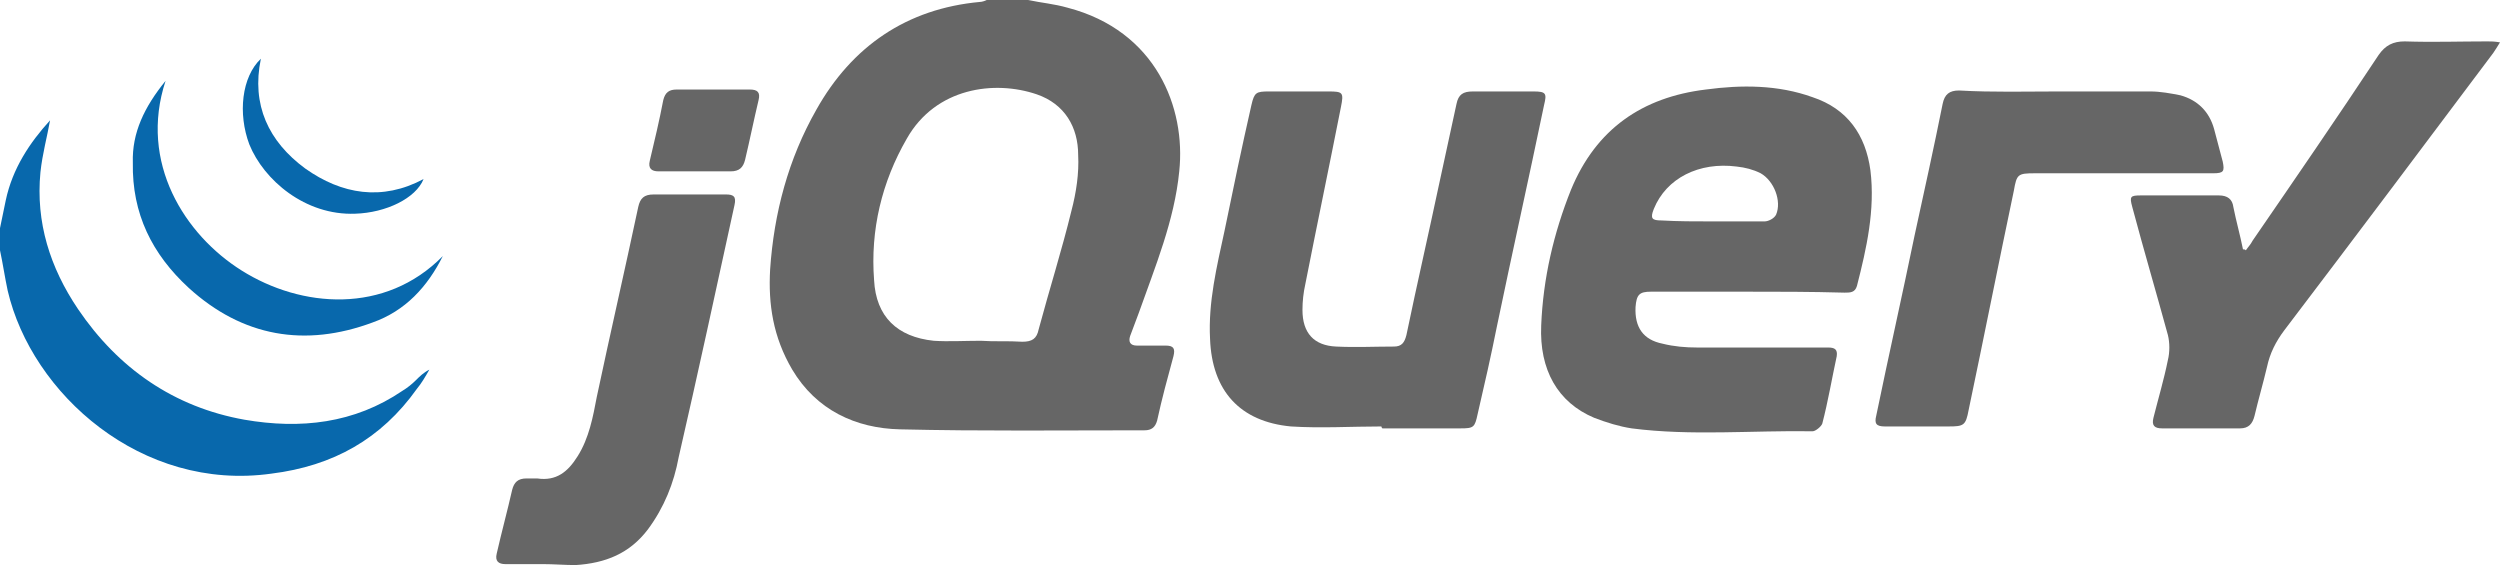
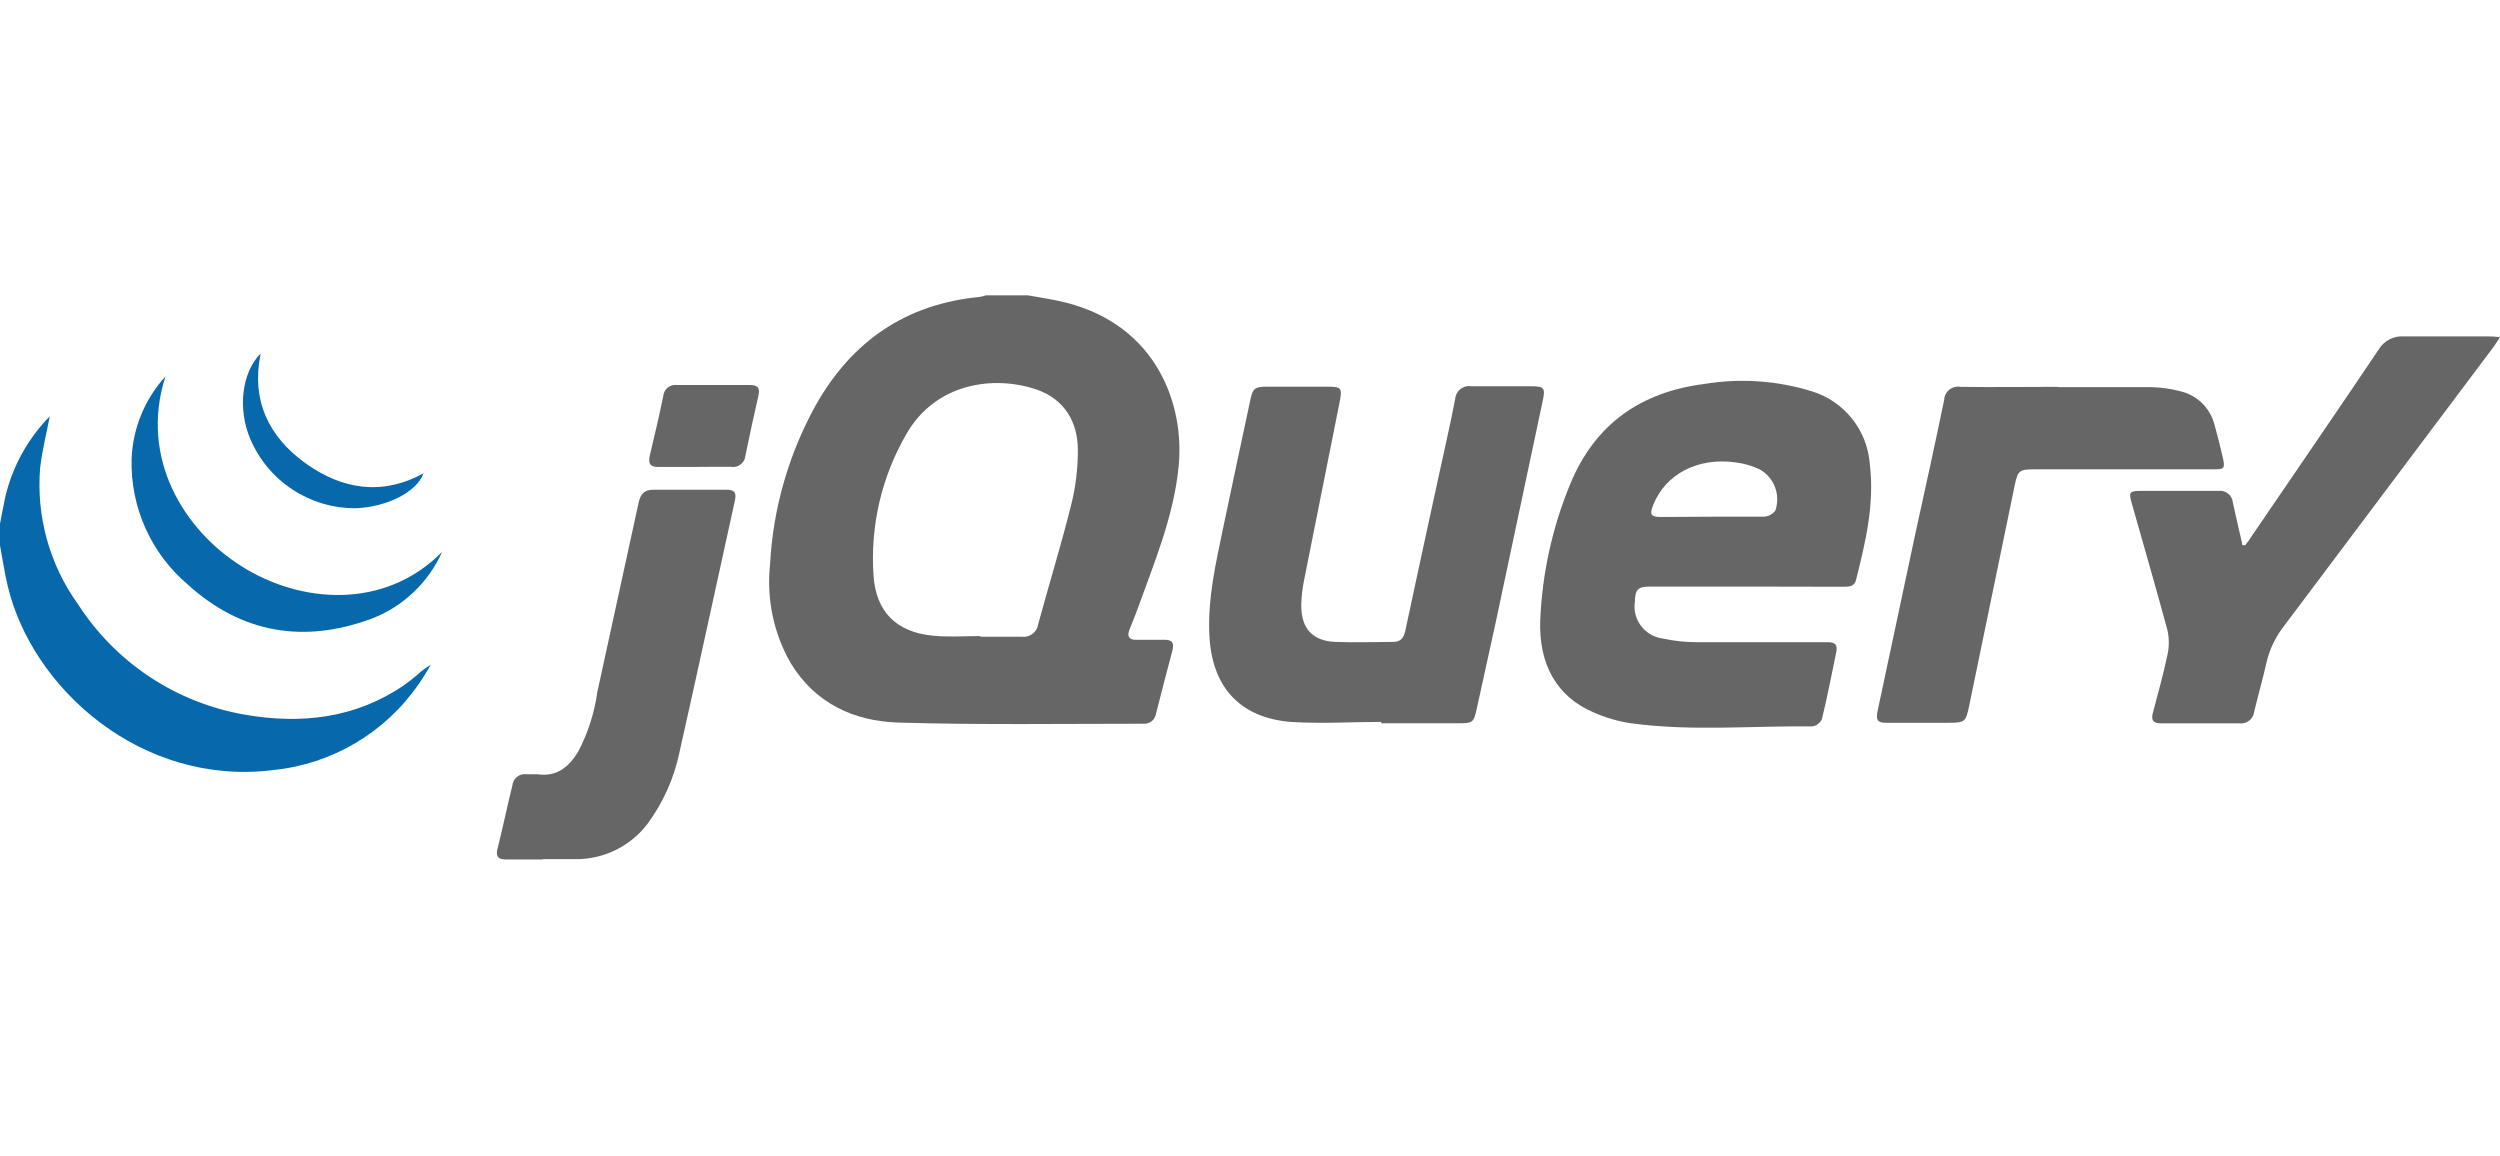
- <svg xmlns="http://www.w3.org/2000/svg" version="1.1" id="Layer_1" x="0px" y="0px" width="259.7px" height="58.6px" viewBox="0 0 259.7 58.6" enable-background="new 0 0 259.7 58.6" xml:space="preserve">
+ <svg xmlns="http://www.w3.org/2000/svg" id="Layer_1" data-name="Layer 1" width="259.73" height="120" viewBox="0 0 259.73 120">
  <g>
-     <path fill="#666666" d="M106.8,0c1.4,0.3,2.7,0.4,4.1,0.8c9.2,2.4,12.3,10.4,11.6,17c-0.5,5.1-2.5,9.9-4.2,14.7   c-0.3,0.8-0.6,1.6-0.9,2.4c-0.2,0.6,0,1,0.7,1c1,0,2,0,3,0c0.8,0,1,0.3,0.8,1.1c-0.6,2.2-1.2,4.4-1.7,6.7c-0.2,0.7-0.6,1-1.3,1   c-8.5,0-17,0.1-25.4-0.1c-4.6-0.1-8.7-2-11.2-6.2C80.3,35,79.8,31.6,80,28c0.4-5.9,1.9-11.5,4.8-16.6c3.7-6.6,9.4-10.5,17-11.2   c0.2,0,0.5-0.1,0.7-0.2C103.9,0,105.3,0,106.8,0z M101.9,35.4C101.9,35.4,101.9,35.4,101.9,35.4c1.4,0.1,2.8,0,4.3,0.1   c1,0,1.5-0.3,1.7-1.3c1.1-4.1,2.4-8.2,3.4-12.3c0.5-1.9,0.8-3.9,0.7-5.8c0-2.9-1.4-5.3-4.3-6.3c-4.4-1.5-10.5-0.7-13.5,4.6   c-2.6,4.5-3.8,9.5-3.4,14.7c0.2,3.8,2.4,5.9,6.2,6.3C98.5,35.5,100.2,35.4,101.9,35.4z" />
-     <path fill="#0868AC" d="M0,23.7c0.2-1,0.4-1.9,0.6-2.9c0.7-3.3,2.5-6,4.6-8.3c-0.3,1.7-0.8,3.5-1,5.4c-0.5,5.2,1,9.9,3.9,14.2   c4.2,6.2,10,10.2,17.3,11.5c5.8,1,11.4,0.4,16.4-3c0.5-0.3,1-0.7,1.4-1.1c0.4-0.4,0.8-0.8,1.4-1.1c-0.4,0.7-0.8,1.4-1.3,2   c-3.7,5.2-8.7,8-15.1,8.8C14.7,51.1,3.3,40.9,0.8,30.2C0.5,28.8,0.3,27.4,0,26C0,25.2,0,24.5,0,23.7z" />
-     <path fill="#666666" d="M181.4,30.3c-3.3,0-6.6,0-9.9,0c-1.2,0-1.5,0.3-1.6,1.6c-0.1,2.1,0.8,3.4,2.8,3.8c1.2,0.3,2.4,0.4,3.6,0.4   c4.5,0,9.1,0,13.6,0c0.7,0,1,0.2,0.9,0.9c-0.5,2.3-0.9,4.7-1.5,7c-0.1,0.3-0.7,0.8-1,0.8c-6.3-0.1-12.6,0.5-18.8-0.3   c-1.3-0.2-2.6-0.6-3.9-1.1c-3.8-1.6-5.7-5-5.5-9.6c0.2-4.9,1.3-9.6,3.1-14.1c2.6-6.3,7.4-9.6,14-10.4c3.7-0.5,7.5-0.5,11.1,0.8   c3.6,1.2,5.5,3.9,6,7.6c0.5,4.1-0.4,8.1-1.4,12c-0.2,0.7-0.7,0.7-1.3,0.7C188.1,30.3,184.7,30.3,181.4,30.3z M177.9,23   c1.8,0,3.6,0,5.4,0c0.4,0,1-0.3,1.2-0.7c0.6-1.4-0.2-3.5-1.6-4.3c-0.8-0.4-1.6-0.6-2.5-0.7c-3.9-0.5-7.3,1.2-8.6,4.4   c-0.4,1-0.2,1.2,0.8,1.2C174.3,23,176.1,23,177.9,23z" />
-     <path fill="#666666" d="M143.5,44.3c-3.1,0-6.3,0.2-9.4,0c-5.3-0.5-8.2-3.7-8.4-9.1c-0.2-3.8,0.7-7.5,1.5-11.2   c0.9-4.4,1.8-8.7,2.8-13.1c0.3-1.3,0.5-1.4,1.8-1.4c2.1,0,4.1,0,6.2,0c1.5,0,1.6,0.1,1.3,1.6c-1.2,6.1-2.5,12.3-3.7,18.4   c-0.2,0.9-0.3,1.8-0.3,2.7c0,2.4,1.2,3.7,3.5,3.8c2,0.1,4,0,6,0c0.8,0,1.1-0.4,1.3-1.2c1.1-5.3,2.3-10.5,3.4-15.7   c0.6-2.8,1.2-5.5,1.8-8.3c0.2-1,0.7-1.3,1.7-1.3c2.1,0,4.2,0,6.3,0c1.3,0,1.4,0.2,1.1,1.4c-1.6,7.7-3.3,15.3-4.9,23   c-0.6,3-1.3,6.1-2,9.1c-0.3,1.4-0.4,1.5-1.8,1.5c-2.7,0-5.4,0-8.1,0C143.5,44.4,143.5,44.3,143.5,44.3z" />
-     <path fill="#666666" d="M233.3,26c0.2-0.3,0.5-0.6,0.7-1c4.4-6.4,8.8-12.8,13.1-19.3c0.7-1,1.5-1.4,2.7-1.4c2.9,0.1,5.7,0,8.6,0   c0.4,0,0.7,0,1.3,0.1c-0.3,0.5-0.5,0.8-0.7,1.1c-7.2,9.6-14.4,19.2-21.7,28.8c-0.9,1.2-1.5,2.4-1.8,3.8c-0.4,1.7-0.9,3.4-1.3,5.1   c-0.2,0.8-0.6,1.3-1.5,1.3c-2.7,0-5.4,0-8.1,0c-0.8,0-1.1-0.3-0.9-1.1c0.5-2,1.1-4,1.5-6c0.2-0.8,0.2-1.8,0-2.6   c-1.2-4.4-2.5-8.8-3.7-13.3c-0.3-1.1-0.2-1.2,0.9-1.2c2.7,0,5.4,0,8.1,0c0.9,0,1.4,0.4,1.5,1.2c0.3,1.5,0.7,2.9,1,4.4   C233.1,25.9,233.2,25.9,233.3,26z" />
-     <path fill="#666666" d="M213.8,9.5c3.2,0,6.4,0,9.6,0c1,0,2.1,0.2,3.1,0.4c1.8,0.5,3,1.7,3.5,3.5c0.3,1.1,0.6,2.3,0.9,3.4   c0.2,1,0.1,1.2-1,1.2c-6.2,0-12.3,0-18.5,0c-1.8,0-1.9,0.1-2.2,1.8c-1.6,7.6-3.1,15.2-4.7,22.8c-0.3,1.6-0.5,1.7-2.1,1.7   c-2.2,0-4.4,0-6.6,0c-0.9,0-1.1-0.3-0.9-1.1c1.3-6.3,2.7-12.5,4-18.8c1-4.6,2-9.1,2.9-13.6c0.2-1,0.7-1.4,1.7-1.4   C207.1,9.6,210.4,9.5,213.8,9.5C213.8,9.5,213.8,9.5,213.8,9.5z" />
-     <path fill="#666666" d="M56.4,58.6c-1.3,0-2.6,0-3.9,0c-0.7,0-1.1-0.3-0.9-1.1c0.5-2.2,1.1-4.4,1.6-6.6c0.2-0.8,0.6-1.2,1.5-1.2   c0.4,0,0.7,0,1.1,0c2,0.3,3.2-0.7,4.2-2.3c1.2-1.9,1.6-4.1,2-6.2c1.4-6.6,2.9-13.1,4.3-19.7c0.2-0.9,0.6-1.3,1.6-1.3   c2.5,0,5,0,7.5,0c0.8,0,1.1,0.2,0.9,1.1c-1.9,8.7-3.8,17.5-5.8,26.2C70,50.2,69,52.7,67.3,55c-1.9,2.5-4.4,3.5-7.5,3.7   C58.7,58.7,57.5,58.6,56.4,58.6C56.4,58.6,56.4,58.6,56.4,58.6z" />
-     <path fill="#0868AC" d="M17.2,8.4c-2.8,8.5,2,16,7.9,19.7c6.2,3.9,14.9,4.6,20.9-1.5c-1.6,3.2-3.9,5.7-7.3,6.9   c-7,2.6-13.5,1.5-19.1-3.6c-3.8-3.5-5.9-7.7-5.8-13C13.7,13.8,15,11.1,17.2,8.4z" />
-     <path fill="#666666" d="M72.2,17.8c-1.3,0-2.6,0-3.8,0c-0.7,0-1.1-0.3-0.9-1.1c0.5-2.1,1-4.2,1.4-6.3c0.2-0.8,0.6-1.1,1.4-1.1   c2.5,0,5.1,0,7.6,0c0.8,0,1.1,0.3,0.9,1.1c-0.5,2.1-0.9,4.1-1.4,6.2c-0.2,0.8-0.6,1.2-1.5,1.2C74.7,17.8,73.4,17.8,72.2,17.8z" />
-     <path fill="#0868AC" d="M27.1,6.1c-1,4.8,0.8,8.6,4.6,11.4c3.8,2.7,8,3.4,12.3,1.1c-0.8,2-3.9,3.5-7.1,3.6c-5.2,0.2-9.5-3.5-11-7.2   C24.7,11.8,25.1,8,27.1,6.1z" />
+     <path d="M106.76,30.68c1.36.25,2.73.43,4.06.78,9.21,2.36,12.28,10.39,11.63,17-.5,5.12-2.48,9.86-4.21,14.65-.28.8-.62,1.57-.92,2.36-.24.64,0,1,.67,1,1,0,2,0,3,0,.75,0,1,.26.83,1.06-.6,2.21-1.16,4.44-1.73,6.66a1.22,1.22,0,0,1-1.29,1c-8.49,0-17,.13-25.45-.12-4.64-.14-8.68-2-11.23-6.22A17,17,0,0,1,80,58.67a38.34,38.34,0,0,1,4.77-16.61c3.75-6.63,9.37-10.48,17-11.21a4.23,4.23,0,0,0,.68-.17Zm-4.9,35.4v.07c1.42,0,2.84,0,4.26,0a1.53,1.53,0,0,0,1.74-1.3c1.11-4.1,2.37-8.17,3.4-12.29a23.14,23.14,0,0,0,.72-5.79c0-2.92-1.38-5.29-4.26-6.29-4.38-1.51-10.47-.75-13.54,4.59a25.75,25.75,0,0,0-3.43,14.68c.24,3.8,2.36,5.92,6.15,6.29C98.54,66.21,100.21,66.08,101.86,66.08Z" style="fill: #666" />
+     <path d="M0,54.42c.19-1,.36-1.9.56-2.85a17.83,17.83,0,0,1,4.61-8.32c-.31,1.69-.79,3.51-1,5.36A21.26,21.26,0,0,0,8.1,62.77,25.84,25.84,0,0,0,25.45,74.25c5.78,1,11.38.41,16.43-3a17.22,17.22,0,0,0,1.44-1.11,7.18,7.18,0,0,1,1.43-1.06c-.42.68-.8,1.38-1.26,2A20.87,20.87,0,0,1,28.41,80C14.71,81.73,3.34,71.53.81,60.91.47,59.51.27,58.07,0,56.66Z" style="fill: #0868ac" />
+     <path d="M181.36,60.94h-9.94c-1.24,0-1.54.3-1.57,1.56a3.36,3.36,0,0,0,2.85,3.83,16.84,16.84,0,0,0,3.61.39c4.54,0,9.07,0,13.6,0,.74,0,1,.25.87,1-.48,2.34-.94,4.69-1.5,7a1.33,1.33,0,0,1-1,.75c-6.28-.08-12.58.53-18.84-.33A15,15,0,0,1,165.53,74c-3.79-1.62-5.7-5-5.51-9.63a41.59,41.59,0,0,1,3.11-14.07c2.57-6.26,7.36-9.59,14-10.42a24.39,24.39,0,0,1,11.13.78,8.56,8.56,0,0,1,6,7.58c.5,4.12-.44,8.07-1.43,12-.17.68-.69.72-1.27.72Zm-3.46-7.26c1.79,0,3.58,0,5.37,0a1.58,1.58,0,0,0,1.18-.65,3.57,3.57,0,0,0-1.64-4.27,8.2,8.2,0,0,0-2.49-.72c-3.93-.55-7.29,1.21-8.57,4.43-.39,1-.25,1.23.79,1.24Z" style="fill: #666" />
+     <path d="M143.5,75c-3.14,0-6.31.21-9.43,0-5.35-.45-8.2-3.72-8.43-9.09-.17-3.84.7-7.52,1.47-11.23.91-4.36,1.85-8.72,2.78-13.08.26-1.26.45-1.42,1.77-1.43h6.19c1.53,0,1.62.13,1.32,1.64q-1.84,9.18-3.67,18.38a14.62,14.62,0,0,0-.31,2.71c0,2.4,1.17,3.69,3.54,3.79,2,.08,4,0,6,0,.8,0,1.11-.43,1.27-1.16q1.68-7.87,3.4-15.74c.6-2.78,1.24-5.54,1.78-8.32a1.45,1.45,0,0,1,1.68-1.34c2.09,0,4.19,0,6.29,0,1.26,0,1.41.2,1.14,1.45q-2.43,11.51-4.88,23l-2,9.11c-.29,1.35-.41,1.45-1.83,1.45H143.5Z" style="fill: #666" />
+     <path d="M233.27,56.63c.24-.32.49-.63.71-1,4.38-6.42,8.78-12.83,13.12-19.28a2.84,2.84,0,0,1,2.69-1.4c2.87,0,5.75,0,8.62,0,.36,0,.72,0,1.32.09-.33.49-.52.81-.75,1.11Q248.15,50.6,237.32,65a9.7,9.7,0,0,0-1.84,3.79c-.38,1.71-.87,3.4-1.28,5.11a1.38,1.38,0,0,1-1.54,1.25c-2.7,0-5.41,0-8.11,0-.85,0-1.1-.31-.88-1.11.53-2,1.09-4,1.51-6a5.86,5.86,0,0,0,0-2.57c-1.2-4.44-2.48-8.85-3.73-13.26-.3-1.06-.2-1.2.88-1.21,2.71,0,5.42,0,8.12,0a1.34,1.34,0,0,1,1.53,1.24c.32,1.48.67,2.94,1,4.41Z" style="fill: #666" />
+     <path d="M213.83,40.22c3.21,0,6.43,0,9.64,0a13,13,0,0,1,3.1.44,4.78,4.78,0,0,1,3.5,3.47c.32,1.14.61,2.29.87,3.44s.09,1.19-1,1.19H211.51c-1.76,0-1.87.08-2.22,1.77Q206.92,62,204.57,73.38c-.33,1.59-.45,1.71-2.06,1.71-2.2,0-4.4,0-6.6,0-.85,0-1-.3-.87-1.1,1.34-6.26,2.66-12.52,4-18.78,1-4.55,2-9.09,2.94-13.65a1.45,1.45,0,0,1,1.71-1.37c3.38.05,6.76,0,10.14,0Z" style="fill: #666" />
+     <path d="M56.39,89.29H52.53c-.72,0-1.05-.27-.85-1.08.55-2.19,1-4.39,1.55-6.6a1.3,1.3,0,0,1,1.49-1.17c.37,0,.75,0,1.12,0,2,.29,3.24-.74,4.22-2.33a19,19,0,0,0,2-6.22q2.16-9.84,4.29-19.68c.2-.91.6-1.34,1.57-1.33,2.5,0,5,0,7.51,0,.75,0,1.13.18.93,1.08-1.93,8.73-3.8,17.47-5.77,26.2a19,19,0,0,1-3.32,7.43,9.3,9.3,0,0,1-7.46,3.67c-1.14,0-2.3,0-3.44,0Z" style="fill: #666" />
+     <path d="M17.19,39.11c-2.75,8.54,2,16,7.86,19.69,6.18,3.94,14.93,4.57,20.88-1.46a13.2,13.2,0,0,1-7.33,6.94c-7,2.59-13.49,1.54-19.1-3.56a16.53,16.53,0,0,1-5.83-13A13.47,13.47,0,0,1,17.19,39.11Z" style="fill: #0868ac" />
+     <path d="M72.2,48.51H68.35c-.74,0-1-.28-.87-1.06.5-2.1,1-4.21,1.43-6.31A1.25,1.25,0,0,1,70.32,40c2.53,0,5.06,0,7.59,0,.83,0,1.07.31.88,1.13-.48,2.06-.92,4.14-1.35,6.22a1.28,1.28,0,0,1-1.5,1.15C74.7,48.48,73.45,48.51,72.2,48.51Z" style="fill: #666" />
+     <path d="M27.08,36.73c-1,4.81.8,8.61,4.62,11.37s8,3.43,12.31,1.07c-.75,2-3.85,3.49-7,3.63a11.81,11.81,0,0,1-11-7.18C24.66,42.48,25.13,38.66,27.08,36.73Z" style="fill: #0868ac" />
  </g>
</svg>
